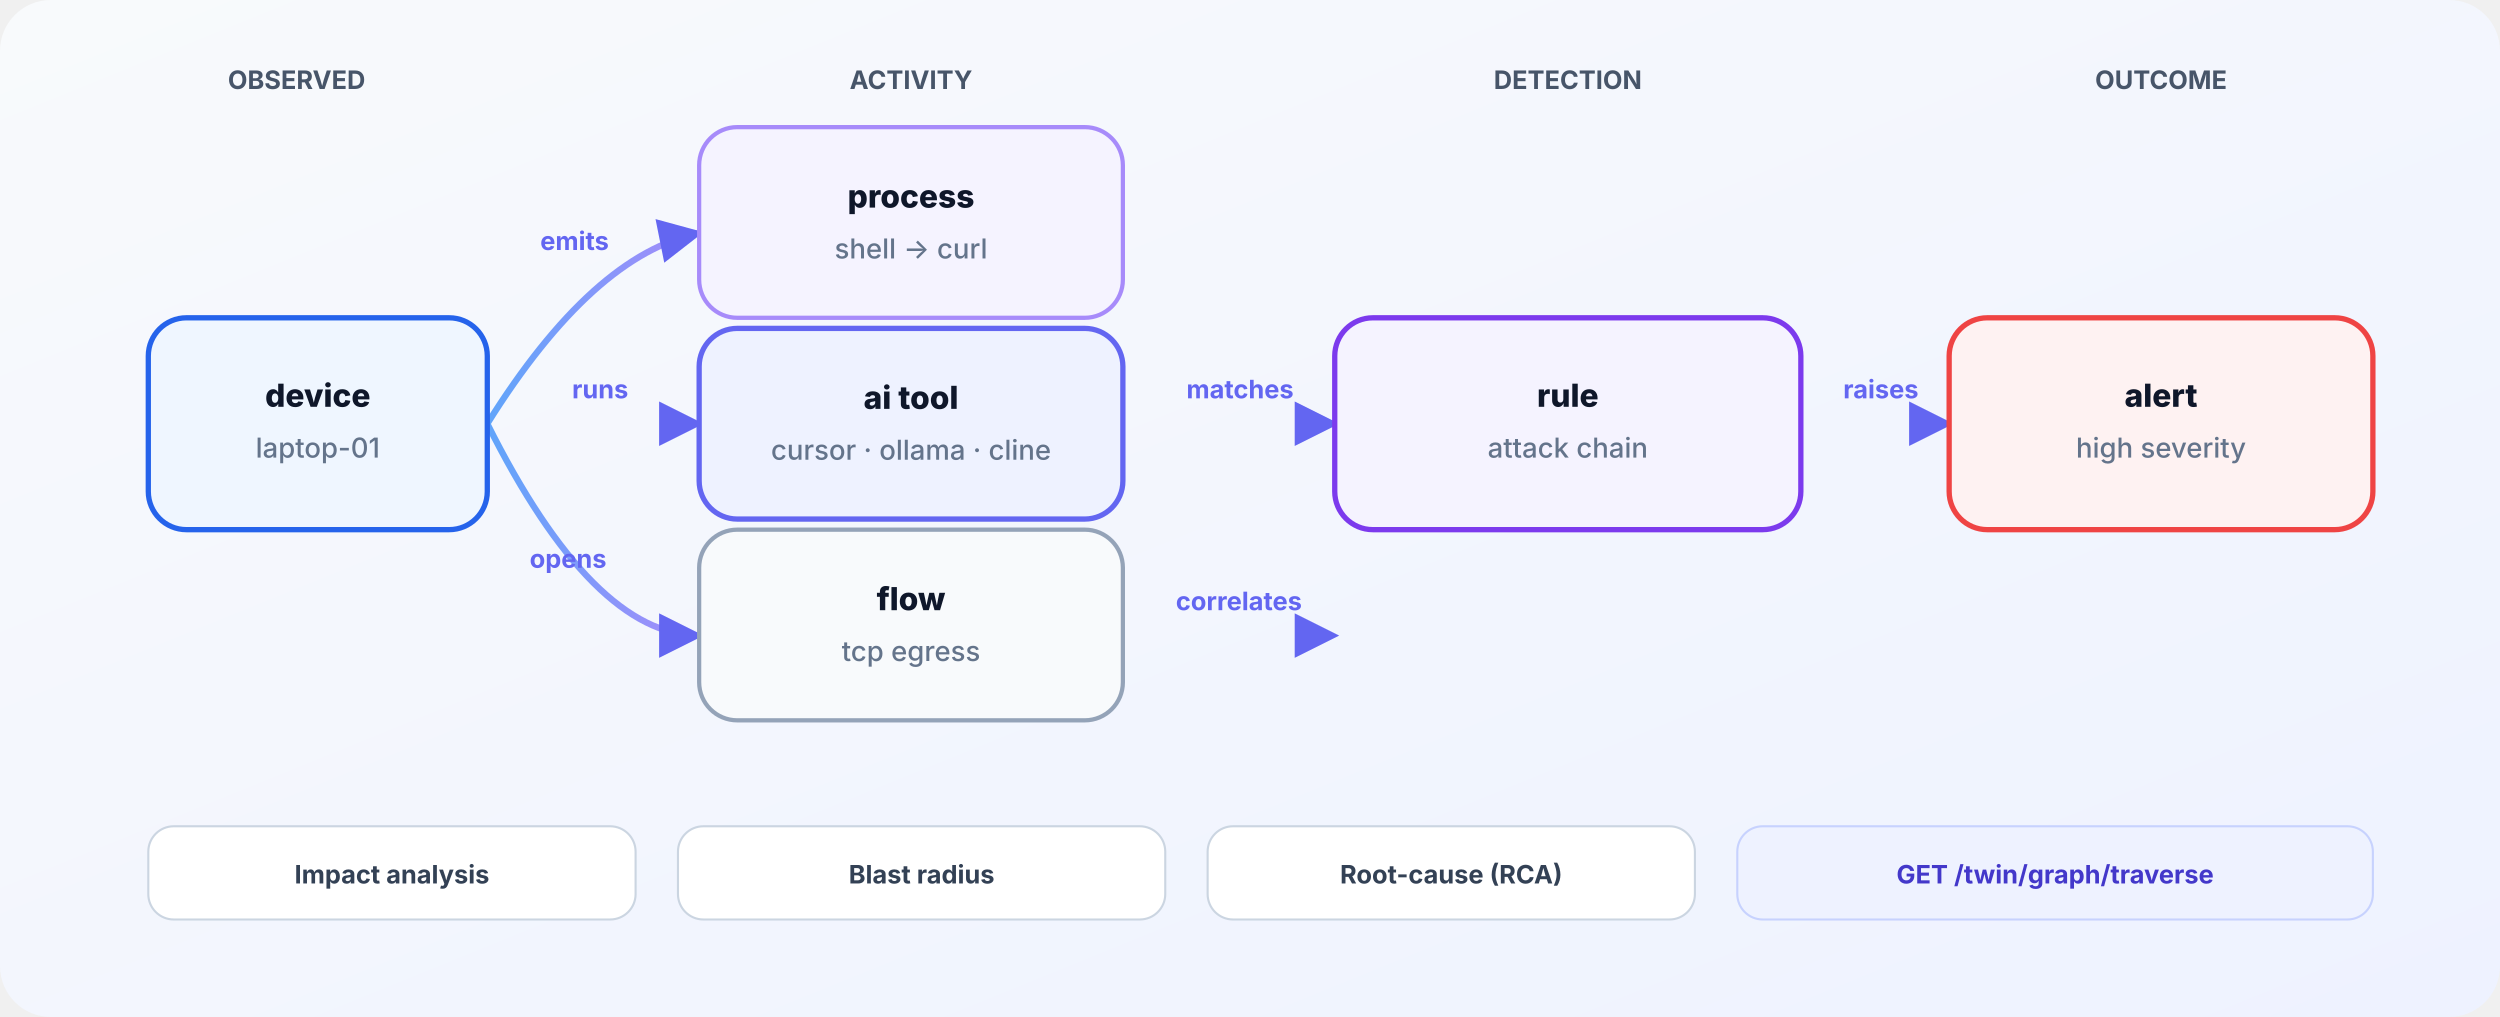
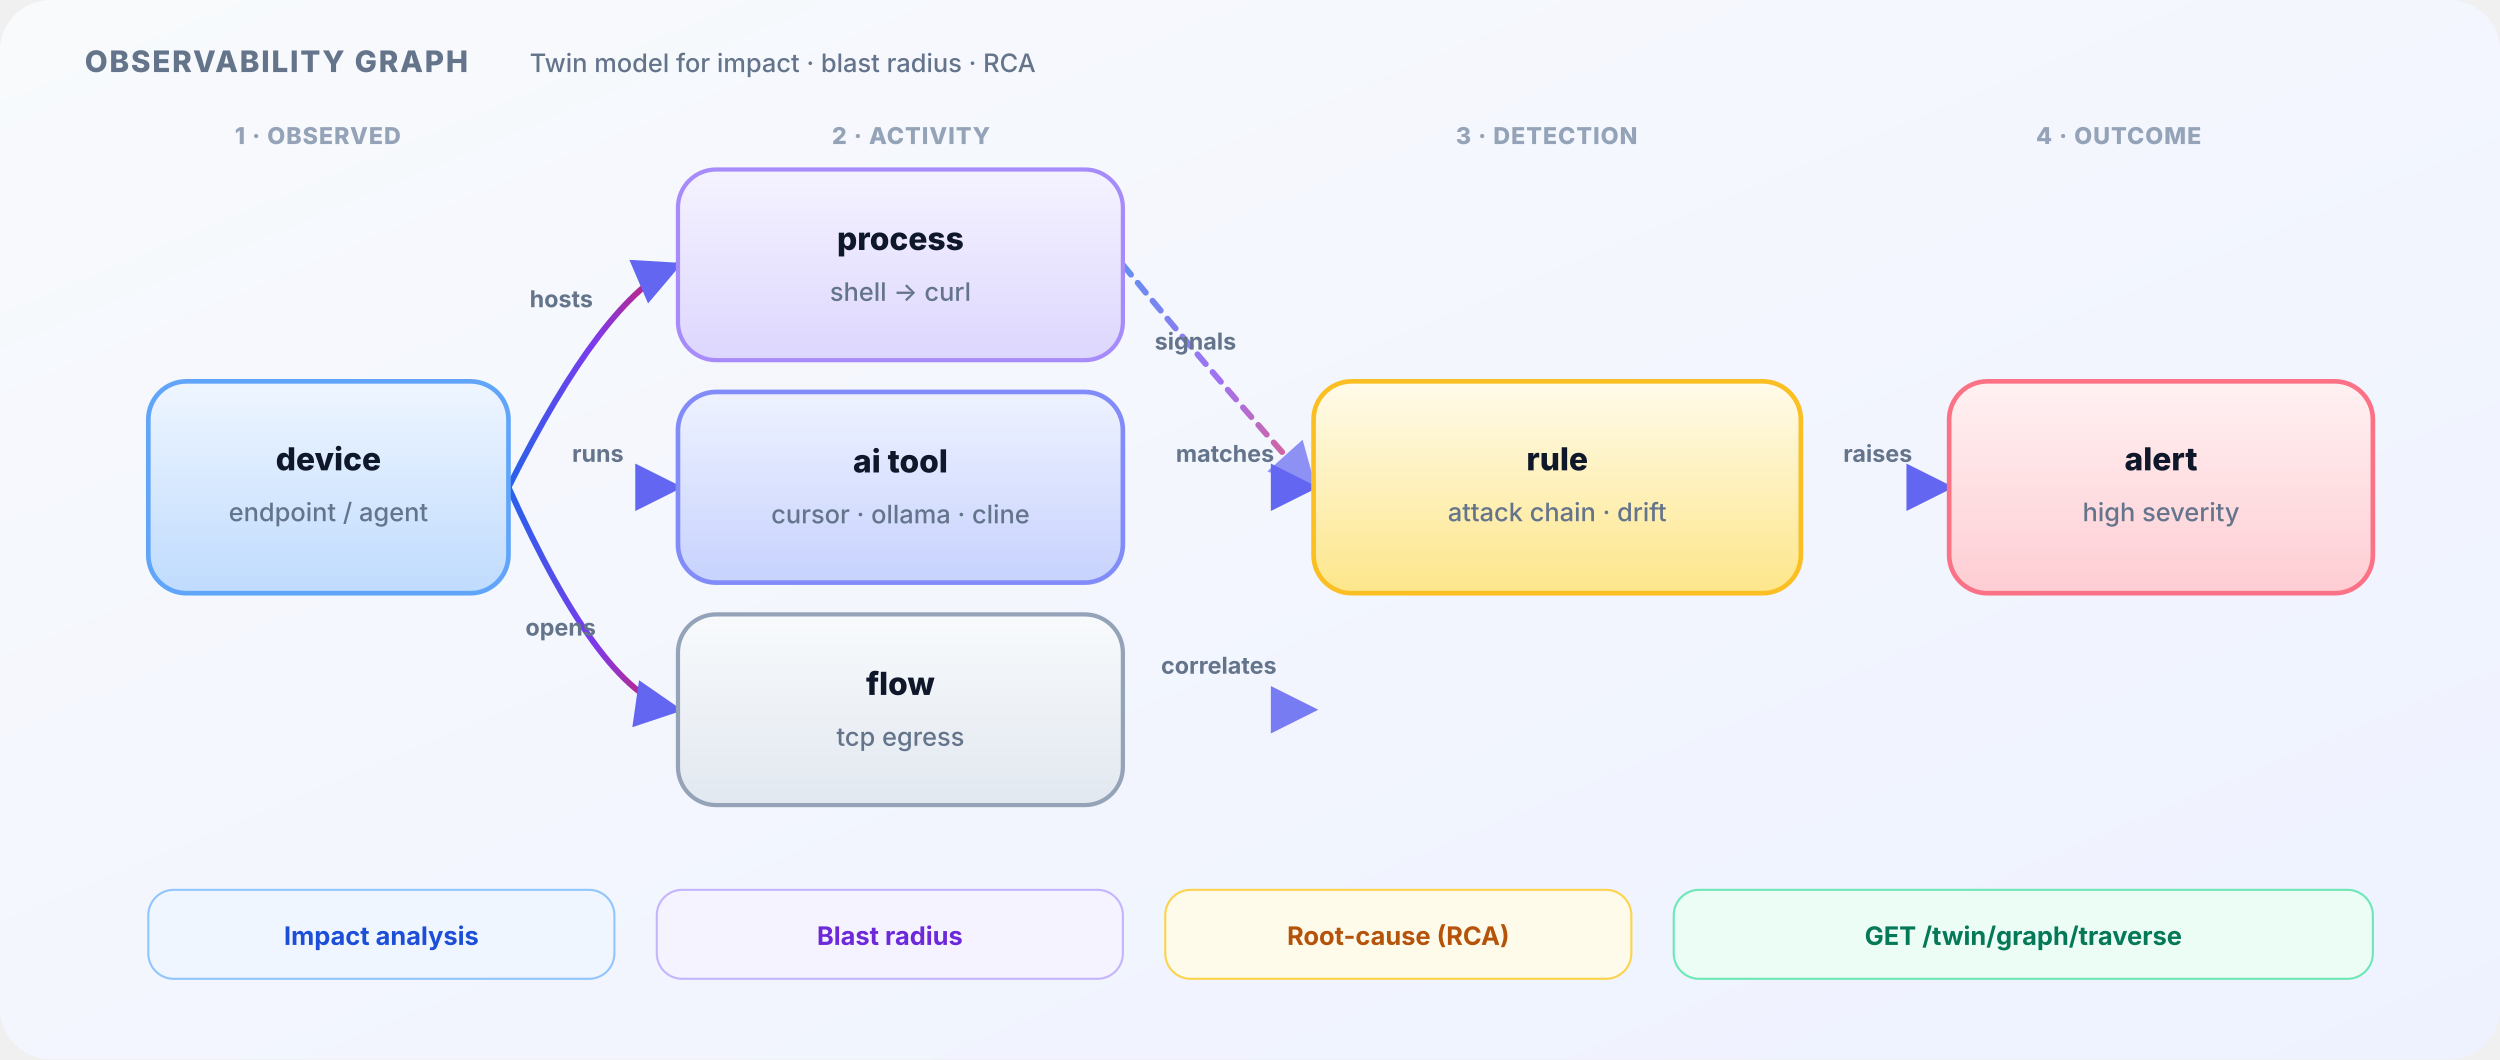
- <svg xmlns="http://www.w3.org/2000/svg" viewBox="0 0 1180 480" role="img" aria-labelledby="obs-title obs-desc">
+ <svg xmlns="http://www.w3.org/2000/svg" viewBox="0 0 1180 500" role="img" aria-labelledby="obs-title obs-desc">
  <defs>
    <linearGradient id="obs-bg" x1="0%" y1="0%" x2="100%" y2="100%">
      <stop offset="0%" stop-color="#F8FAFC" />
      <stop offset="100%" stop-color="#EEF2FF" />
    </linearGradient>
+     <linearGradient id="obs-blue" x1="0%" y1="0%" x2="0%" y2="100%">
+       <stop offset="0%" stop-color="#EFF6FF" />
+       <stop offset="100%" stop-color="#BFDBFE" />
+     </linearGradient>
+     <linearGradient id="obs-violet" x1="0%" y1="0%" x2="0%" y2="100%">
+       <stop offset="0%" stop-color="#F5F3FF" />
+       <stop offset="100%" stop-color="#DDD6FE" />
+     </linearGradient>
+     <linearGradient id="obs-indigo" x1="0%" y1="0%" x2="0%" y2="100%">
+       <stop offset="0%" stop-color="#EEF2FF" />
+       <stop offset="100%" stop-color="#C7D2FE" />
+     </linearGradient>
+     <linearGradient id="obs-slate" x1="0%" y1="0%" x2="0%" y2="100%">
+       <stop offset="0%" stop-color="#F8FAFC" />
+       <stop offset="100%" stop-color="#E2E8F0" />
+     </linearGradient>
+     <linearGradient id="obs-amber" x1="0%" y1="0%" x2="0%" y2="100%">
+       <stop offset="0%" stop-color="#FFFBEB" />
+       <stop offset="100%" stop-color="#FDE68A" />
+     </linearGradient>
+     <linearGradient id="obs-rose" x1="0%" y1="0%" x2="0%" y2="100%">
+       <stop offset="0%" stop-color="#FFF1F2" />
+       <stop offset="100%" stop-color="#FECDD3" />
+     </linearGradient>
    <linearGradient id="obs-line" x1="0%" y1="0%" x2="100%" y2="0%">
-       <stop offset="0%" stop-color="#60A5FA" />
-       <stop offset="100%" stop-color="#A78BFA" />
+       <stop offset="0%" stop-color="#2563EB" />
+       <stop offset="50%" stop-color="#7C3AED" />
+       <stop offset="100%" stop-color="#E11D48" />
    </linearGradient>
-     <marker id="obs-arr" viewBox="0 0 10 10" refX="9" refY="5" markerWidth="7" markerHeight="7" orient="auto">
+     <marker id="obs-arr" viewBox="0 0 10 10" refX="9" refY="5" markerWidth="8" markerHeight="8" orient="auto">
      <path d="M0 0 L10 5 L0 10 z" fill="#6366F1" />
    </marker>
    <style>
-       .h { font-family: ui-sans-serif, system-ui, -apple-system, Segoe UI, sans-serif; font-size: 18px; font-weight: 800; fill: #0F172A; }
-       .s { font-family: ui-sans-serif, system-ui, -apple-system, Segoe UI, sans-serif; font-size: 13px; font-weight: 500; fill: #64748B; }
+       .title { font-family: ui-sans-serif, system-ui, -apple-system, Segoe UI, sans-serif; font-size: 14px; font-weight: 800; letter-spacing: 0.06em; fill: #64748B; }
+       .sub { font-family: ui-sans-serif, system-ui, -apple-system, Segoe UI, sans-serif; font-size: 12px; font-weight: 500; fill: #64748B; }
+       .s { font-family: ui-sans-serif, system-ui, -apple-system, Segoe UI, sans-serif; font-size: 12px; font-weight: 500; fill: #64748B; }
      .n { font-family: ui-sans-serif, system-ui, -apple-system, Segoe UI, sans-serif; font-size: 15px; font-weight: 800; fill: #0F172A; }
-       .rel { font-family: ui-sans-serif, system-ui, -apple-system, Segoe UI, sans-serif; font-size: 12px; font-weight: 700; fill: #6366F1; }
-       .cap { font-family: ui-sans-serif, system-ui, -apple-system, Segoe UI, sans-serif; font-size: 12px; font-weight: 700; fill: #475569; }
+       .rel { font-family: ui-sans-serif, system-ui, -apple-system, Segoe UI, sans-serif; font-size: 11px; font-weight: 700; fill: #64748B; }
+       .cap { font-family: ui-sans-serif, system-ui, -apple-system, Segoe UI, sans-serif; font-size: 11px; font-weight: 800; letter-spacing: 0.04em; fill: #94A3B8; }
      .pill { font-family: ui-sans-serif, system-ui, -apple-system, Segoe UI, sans-serif; font-size: 12px; font-weight: 700; }
    </style>
  </defs>
-   <rect width="1180" height="480" rx="24" fill="url(#obs-bg)" />
-   <text class="cap" x="140" y="42" text-anchor="middle">OBSERVED</text>
-   <text class="cap" x="430" y="42" text-anchor="middle">ACTIVITY</text>
-   <text class="cap" x="740" y="42" text-anchor="middle">DETECTION</text>
-   <text class="cap" x="1020" y="42" text-anchor="middle">OUTCOME</text>
-   <g fill="none" stroke="url(#obs-line)" stroke-width="3" stroke-linecap="round" marker-end="url(#obs-arr)">
-     <path d="M230 200 H330" />
-     <path d="M230 200 Q280 120 330 110" />
-     <path d="M230 200 Q280 300 330 300" />
-     <path d="M530 200 H630" />
-     <path d="M530 300 H630" stroke-dasharray="7 5" />
-     <path d="M850 200 H920" />
+   <rect width="1180" height="500" rx="24" fill="url(#obs-bg)" />
+   <text class="title" x="40" y="34">OBSERVABILITY GRAPH</text>
+   <text class="sub" x="250" y="34">Twin model for impact · blast radius · RCA</text>
+   <text class="cap" x="150" y="68" text-anchor="middle">1 · OBSERVED</text>
+   <text class="cap" x="430" y="68" text-anchor="middle">2 · ACTIVITY</text>
+   <text class="cap" x="730" y="68" text-anchor="middle">3 · DETECTION</text>
+   <text class="cap" x="1000" y="68" text-anchor="middle">4 · OUTCOME</text>
+   <g fill="none" stroke="url(#obs-line)" stroke-width="2.8" stroke-linecap="round" marker-end="url(#obs-arr)">
+     <path d="M240 230 H320" />
+     <path d="M240 230 Q285 140 320 125" />
+     <path d="M240 230 Q285 330 320 335" />
+     <path d="M530 230 H620" />
+     <path d="M530 335 H620" stroke-dasharray="6 5" opacity="0.85" />
+     <path d="M530 125 Q575 180 620 230" stroke-dasharray="6 5" opacity="0.7" />
+     <path d="M850 230 H920" />
  </g>
-   <text class="rel" x="270" y="188">runs</text>
-   <text class="rel" x="255" y="118">emits</text>
-   <text class="rel" x="250" y="268">opens</text>
-   <text class="rel" x="560" y="188">matches</text>
-   <text class="rel" x="555" y="288">correlates</text>
-   <text class="rel" x="870" y="188">raises</text>
-   <g transform="translate(70,150)">
-     <rect width="160" height="100" rx="18" fill="#EFF6FF" stroke="#2563EB" stroke-width="2.5" />
-     <text class="n" x="80" y="42" text-anchor="middle">device</text>
-     <text class="s" x="80" y="66" text-anchor="middle">laptop-01</text>
+   <text class="rel" x="270" y="218">runs</text>
+   <text class="rel" x="250" y="145">hosts</text>
+   <text class="rel" x="248" y="300">opens</text>
+   <text class="rel" x="555" y="218">matches</text>
+   <text class="rel" x="548" y="318">correlates</text>
+   <text class="rel" x="545" y="165">signals</text>
+   <text class="rel" x="870" y="218">raises</text>
+   <g transform="translate(70,180)">
+     <rect width="170" height="100" rx="18" fill="url(#obs-blue)" stroke="#60A5FA" stroke-width="2.2" />
+     <text class="n" x="85" y="42" text-anchor="middle">device</text>
+     <text class="s" x="85" y="66" text-anchor="middle">endpoint / agent</text>
  </g>
-   <g transform="translate(330,60)">
-     <rect width="200" height="90" rx="18" fill="#F5F3FF" stroke="#A78BFA" stroke-width="2" />
-     <text class="n" x="100" y="38" text-anchor="middle">process</text>
-     <text class="s" x="100" y="62" text-anchor="middle">shell -&gt; curl</text>
+   <g transform="translate(320,80)">
+     <rect width="210" height="90" rx="18" fill="url(#obs-violet)" stroke="#A78BFA" stroke-width="2" />
+     <text class="n" x="105" y="38" text-anchor="middle">process</text>
+     <text class="s" x="105" y="62" text-anchor="middle">shell → curl</text>
  </g>
-   <g transform="translate(330,155)">
-     <rect width="200" height="90" rx="18" fill="#EEF2FF" stroke="#6366F1" stroke-width="2.5" />
-     <text class="n" x="100" y="38" text-anchor="middle">ai tool</text>
-     <text class="s" x="100" y="62" text-anchor="middle">cursor · ollama · cline</text>
+   <g transform="translate(320,185)">
+     <rect width="210" height="90" rx="18" fill="url(#obs-indigo)" stroke="#818CF8" stroke-width="2.2" />
+     <text class="n" x="105" y="38" text-anchor="middle">ai tool</text>
+     <text class="s" x="105" y="62" text-anchor="middle">cursor · ollama · cline</text>
  </g>
-   <g transform="translate(330,250)">
-     <rect width="200" height="90" rx="18" fill="#F8FAFC" stroke="#94A3B8" stroke-width="2" />
-     <text class="n" x="100" y="38" text-anchor="middle">flow</text>
-     <text class="s" x="100" y="62" text-anchor="middle">tcp egress</text>
+   <g transform="translate(320,290)">
+     <rect width="210" height="90" rx="18" fill="url(#obs-slate)" stroke="#94A3B8" stroke-width="2" />
+     <text class="n" x="105" y="38" text-anchor="middle">flow</text>
+     <text class="s" x="105" y="62" text-anchor="middle">tcp egress</text>
  </g>
-   <g transform="translate(630,150)">
-     <rect width="220" height="100" rx="18" fill="#F5F3FF" stroke="#7C3AED" stroke-width="2.5" />
-     <text class="n" x="110" y="42" text-anchor="middle">rule</text>
-     <text class="s" x="110" y="66" text-anchor="middle">attack chain</text>
+   <g transform="translate(620,180)">
+     <rect width="230" height="100" rx="18" fill="url(#obs-amber)" stroke="#FBBF24" stroke-width="2.2" />
+     <text class="n" x="115" y="42" text-anchor="middle">rule</text>
+     <text class="s" x="115" y="66" text-anchor="middle">attack chain · drift</text>
  </g>
-   <g transform="translate(920,150)">
-     <rect width="200" height="100" rx="18" fill="#FEF2F2" stroke="#EF4444" stroke-width="2.5" />
+   <g transform="translate(920,180)">
+     <rect width="200" height="100" rx="18" fill="url(#obs-rose)" stroke="#FB7185" stroke-width="2.2" />
    <text class="n" x="100" y="42" text-anchor="middle">alert</text>
    <text class="s" x="100" y="66" text-anchor="middle">high severity</text>
  </g>
-   <g transform="translate(70,390)">
-     <rect width="230" height="44" rx="12" fill="#FFFFFF" stroke="#CBD5E1" />
-     <text class="pill" x="115" y="27" text-anchor="middle" fill="#334155">Impact analysis</text>
-     <rect x="250" width="230" height="44" rx="12" fill="#FFFFFF" stroke="#CBD5E1" />
-     <text class="pill" x="365" y="27" text-anchor="middle" fill="#334155">Blast radius</text>
-     <rect x="500" width="230" height="44" rx="12" fill="#FFFFFF" stroke="#CBD5E1" />
-     <text class="pill" x="615" y="27" text-anchor="middle" fill="#334155">Root-cause (RCA)</text>
-     <rect x="750" width="300" height="44" rx="12" fill="#EEF2FF" stroke="#C7D2FE" />
-     <text class="pill" x="900" y="27" text-anchor="middle" fill="#4338CA">GET /twin/graph/traverse</text>
+   <g transform="translate(70,420)">
+     <rect width="220" height="42" rx="12" fill="#EFF6FF" stroke="#93C5FD" />
+     <text class="pill" x="110" y="26" text-anchor="middle" fill="#1D4ED8">Impact analysis</text>
+     <rect x="240" width="220" height="42" rx="12" fill="#F5F3FF" stroke="#C4B5FD" />
+     <text class="pill" x="350" y="26" text-anchor="middle" fill="#6D28D9">Blast radius</text>
+     <rect x="480" width="220" height="42" rx="12" fill="#FFFBEB" stroke="#FCD34D" />
+     <text class="pill" x="590" y="26" text-anchor="middle" fill="#B45309">Root-cause (RCA)</text>
+     <rect x="720" width="330" height="42" rx="12" fill="#ECFDF5" stroke="#6EE7B7" />
+     <text class="pill" x="885" y="26" text-anchor="middle" fill="#047857">GET /twin/graph/traverse</text>
  </g>
</svg>
